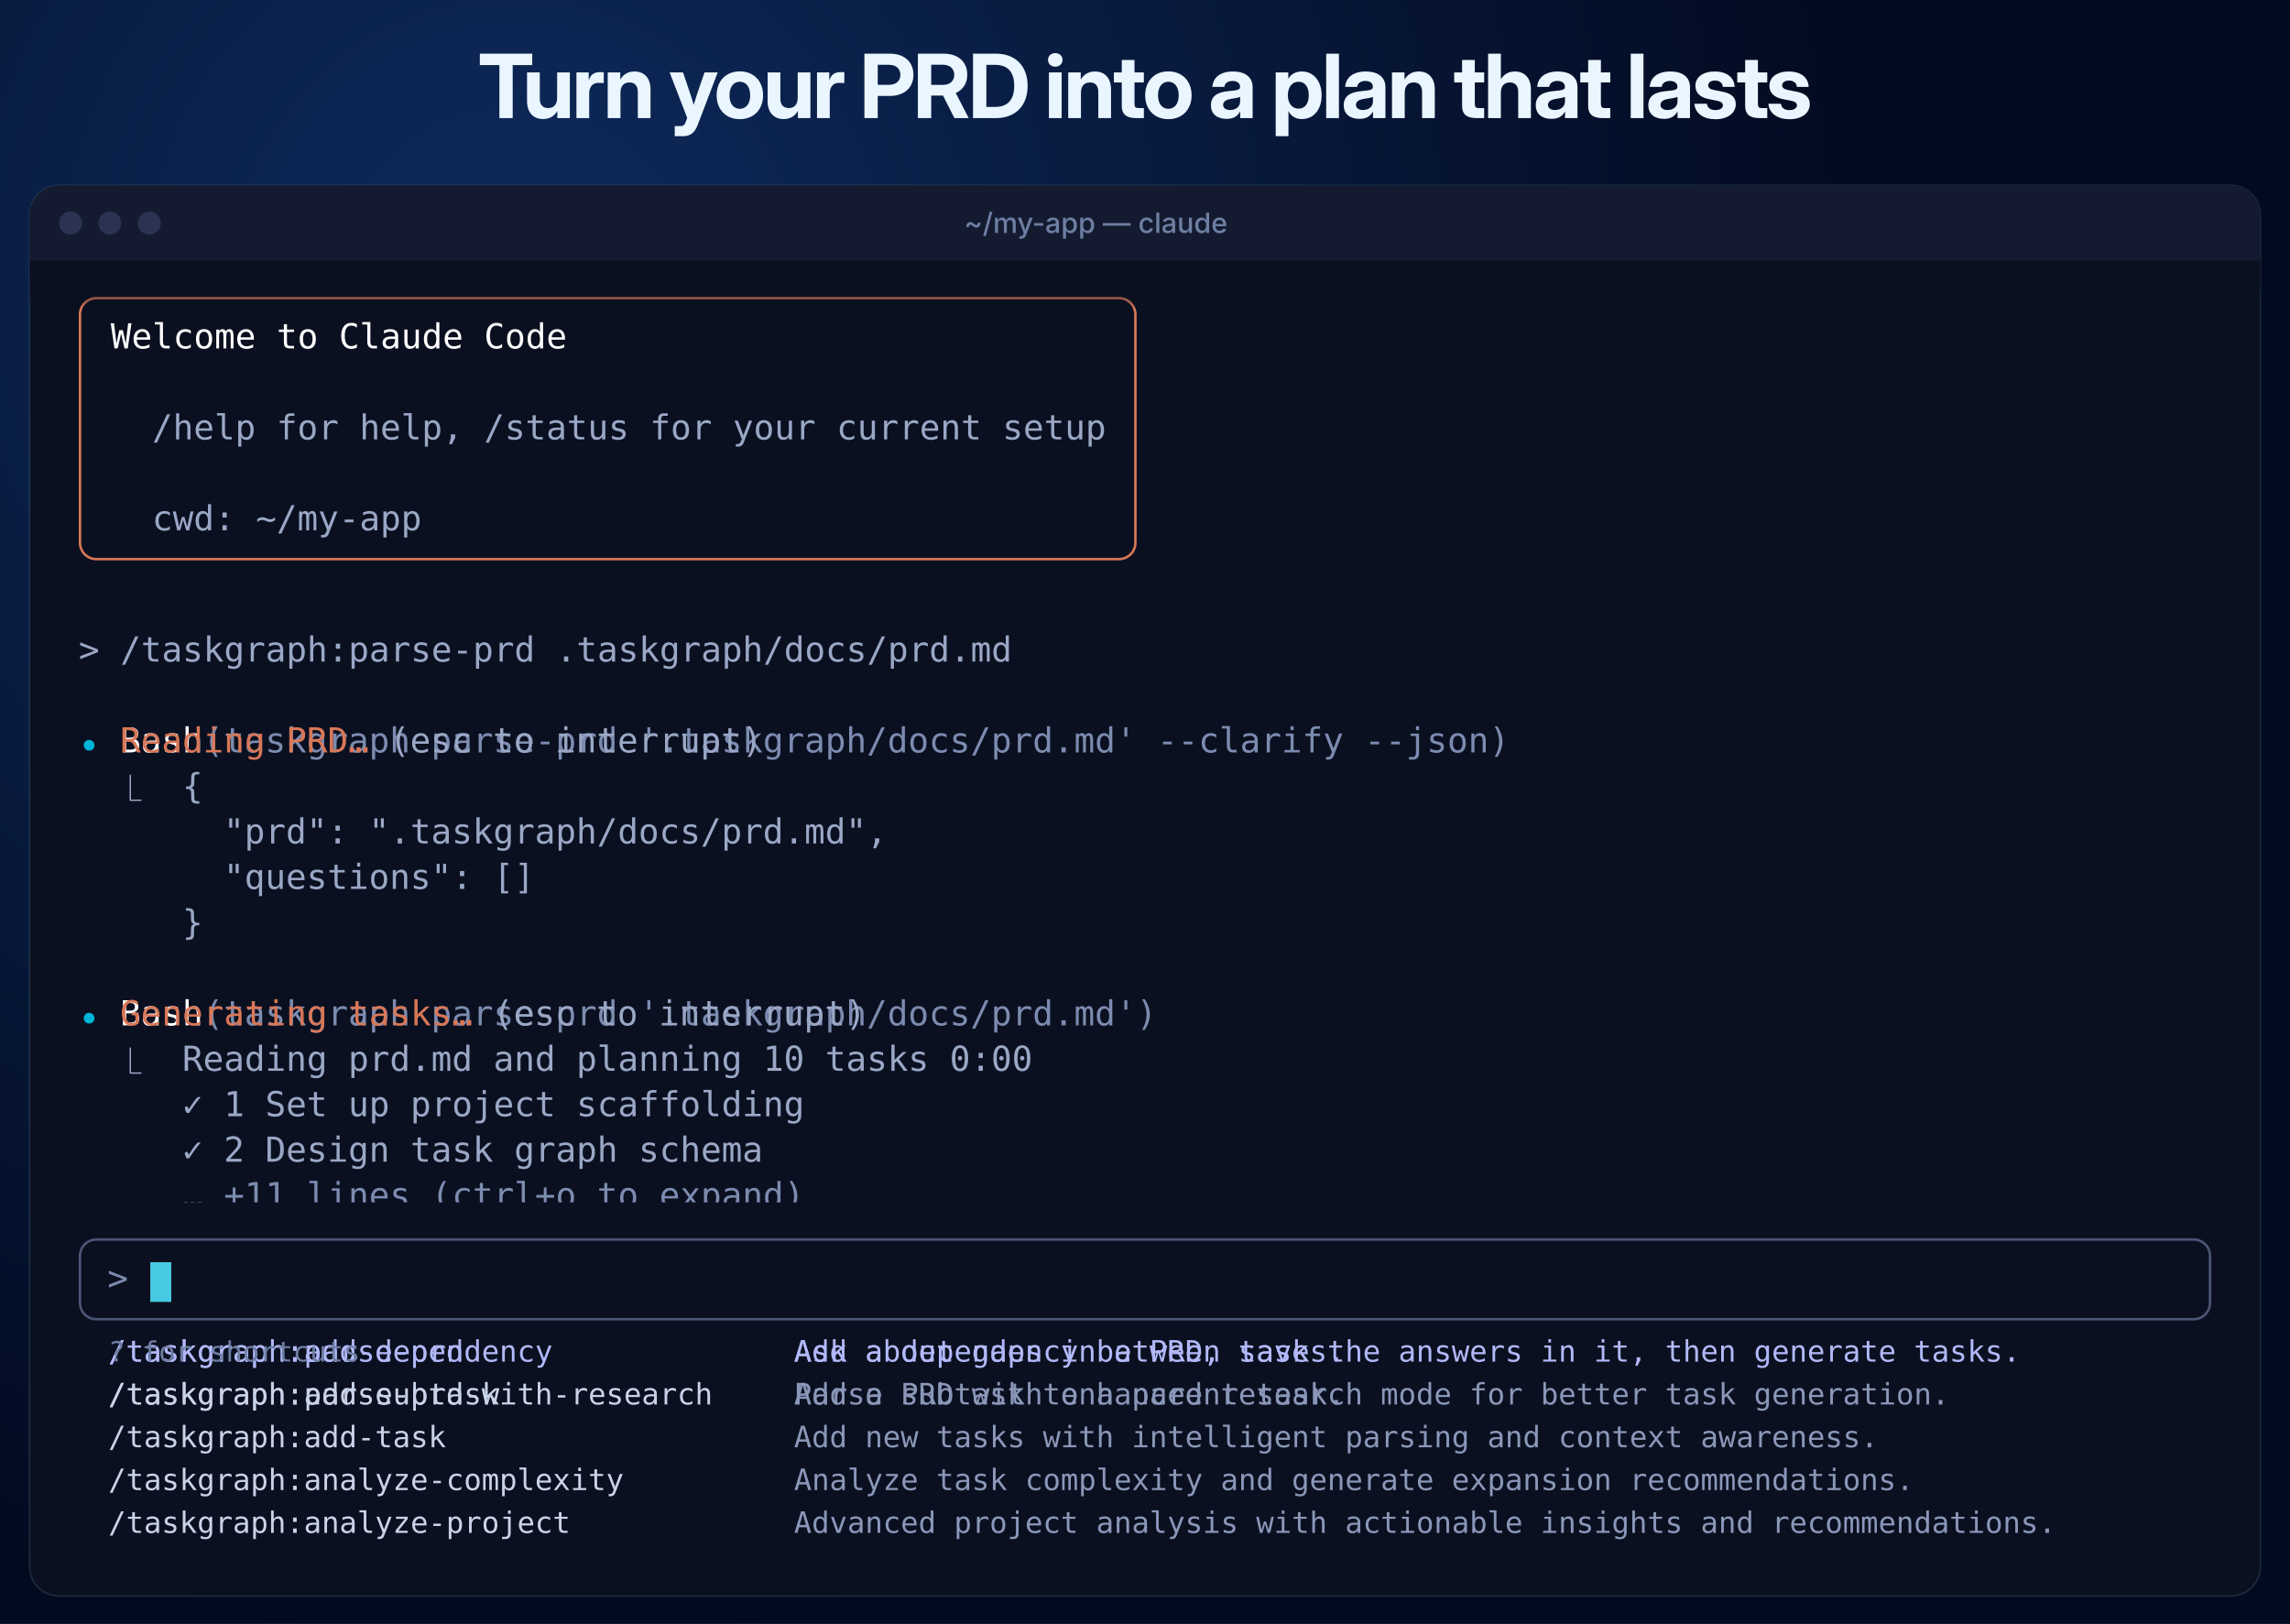
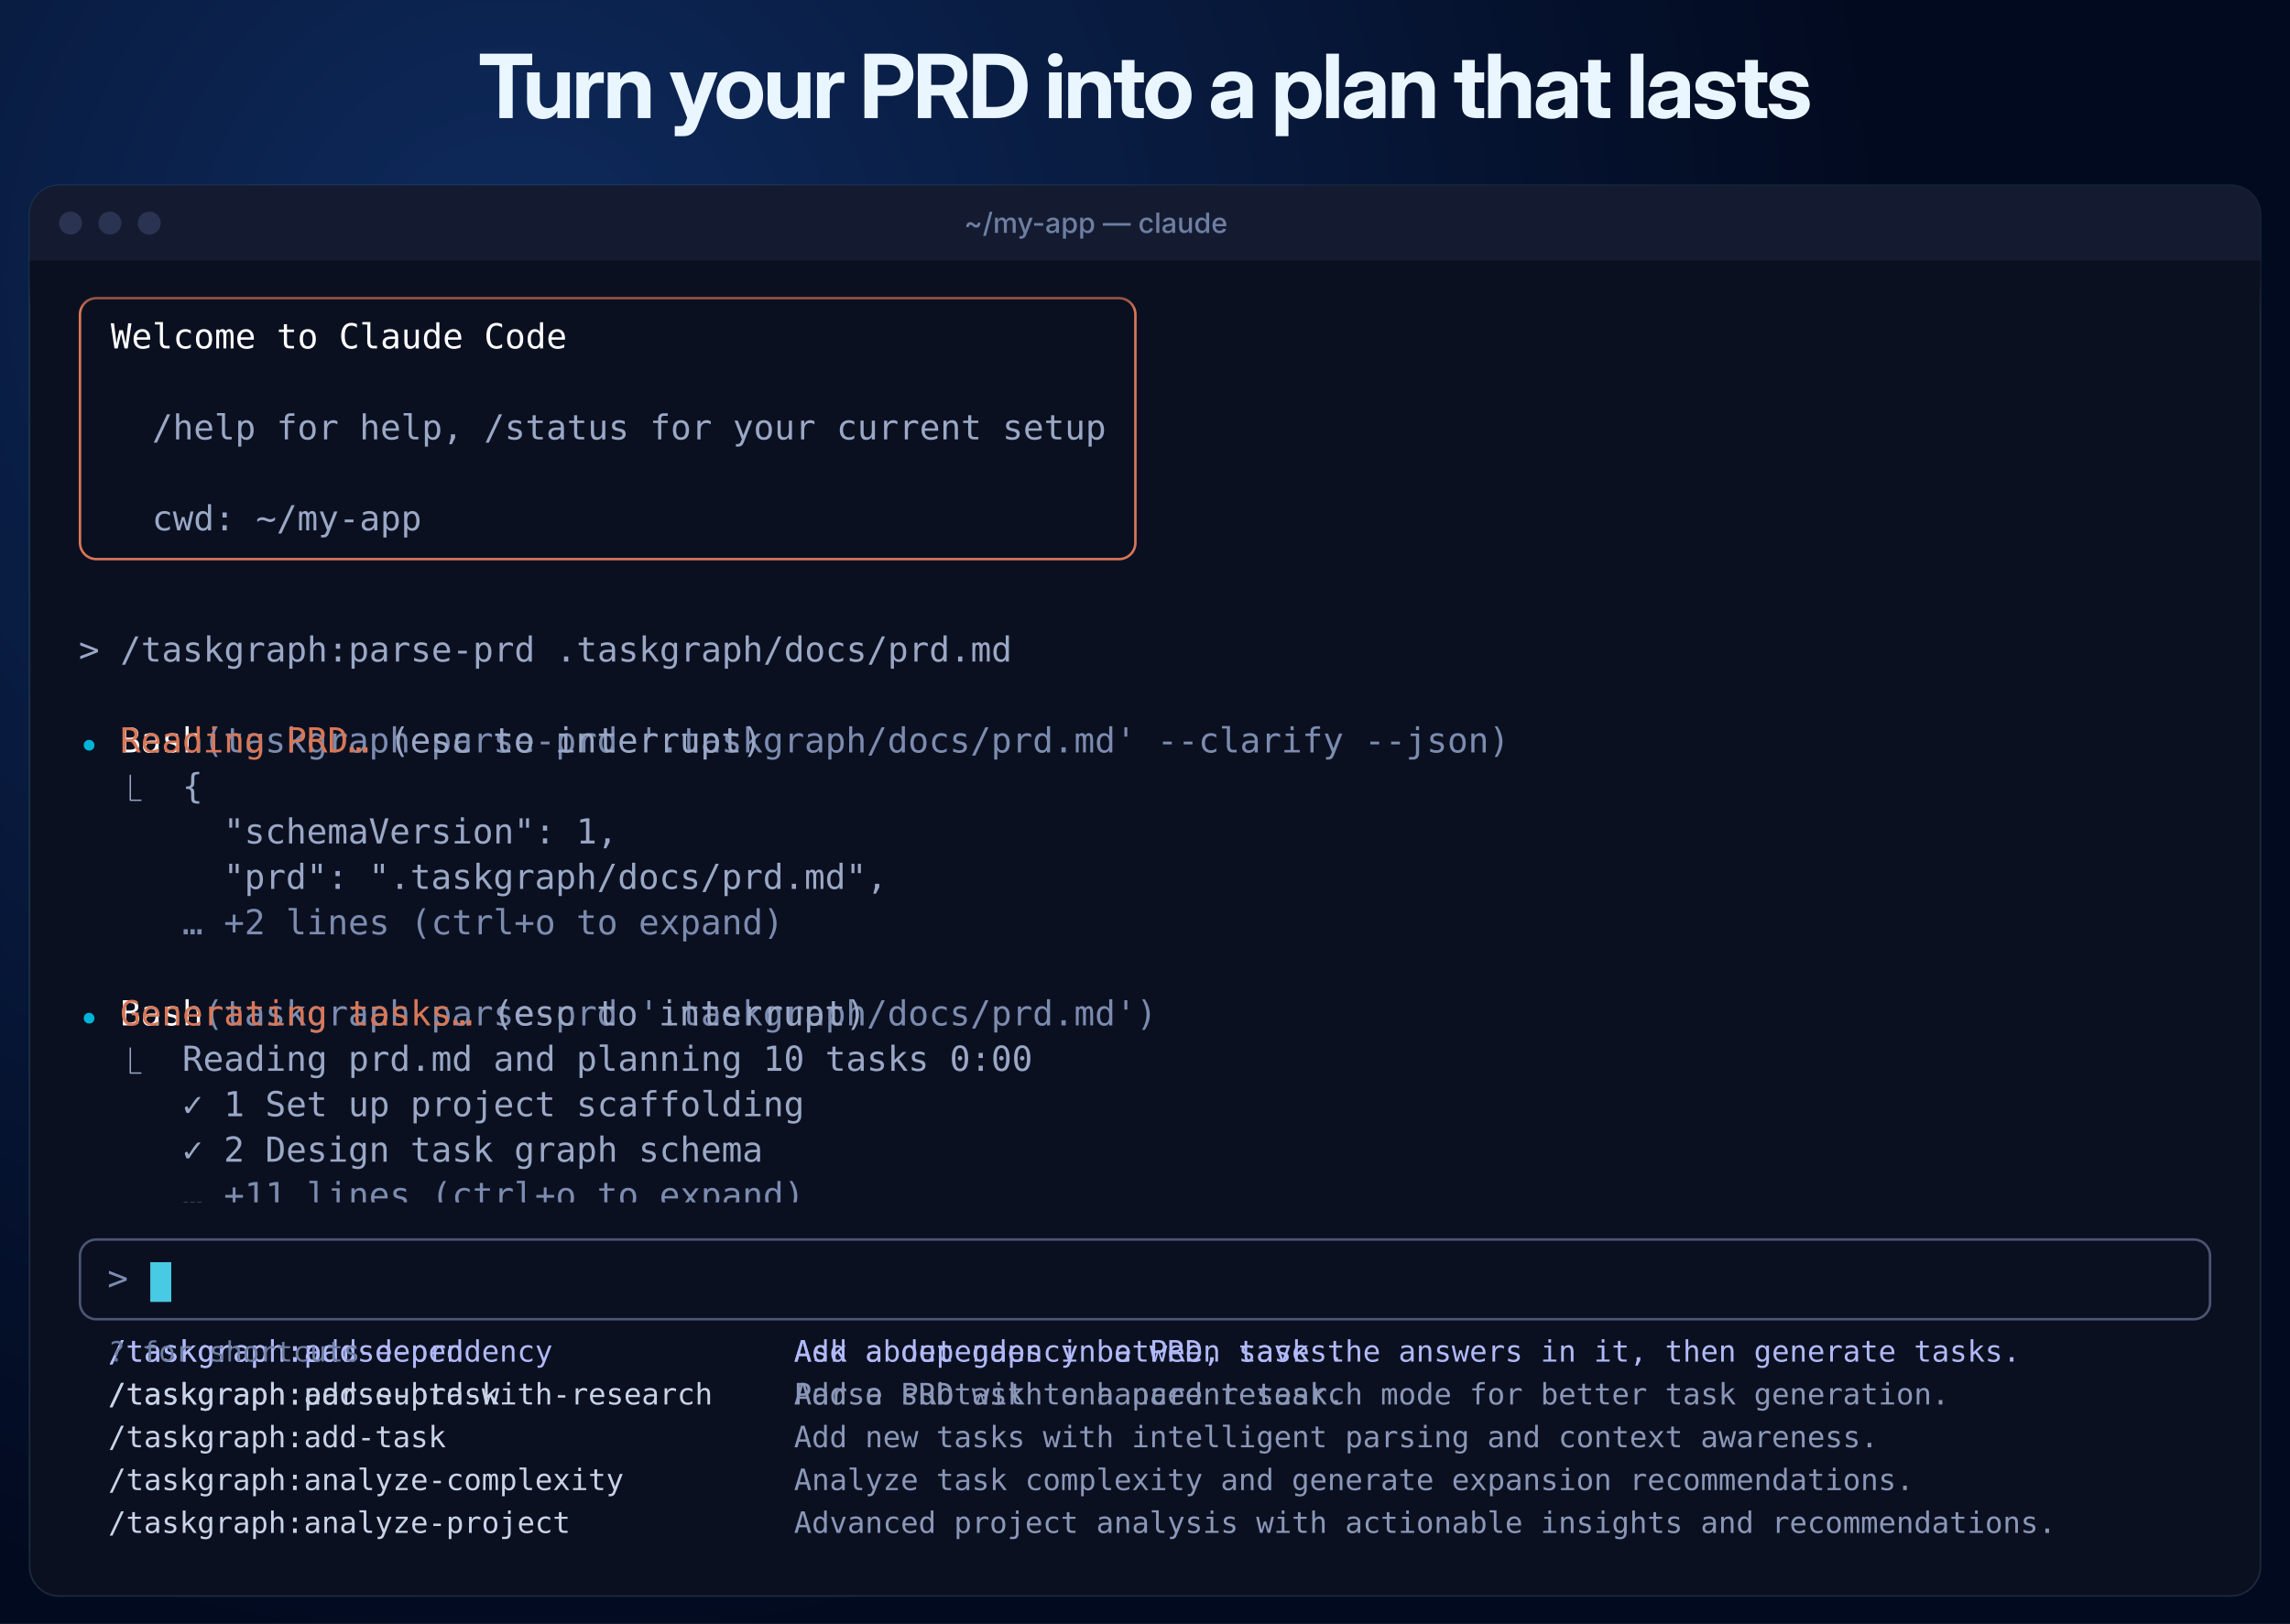
<svg xmlns="http://www.w3.org/2000/svg" viewBox="262 44 1396 990" width="1396" height="990" role="img" aria-labelledby="t d">
  <defs>
    <radialGradient id="bgg" gradientUnits="userSpaceOnUse" cx="576" cy="216" r="1400">
      <stop offset="0" stop-color="#0E2A5C" />
      <stop offset=".6" stop-color="#020A1F" />
    </radialGradient>
    <linearGradient id="edge" x1="0" y1="0" x2="0" y2="1">
      <stop offset=".3" stop-color="#0B1020" />
      <stop offset="1" stop-color="#0B1020" stop-opacity="0" />
    </linearGradient>
    <clipPath id="scr">
      <rect x="280" y="203" width="1360" height="574" />
    </clipPath>
  </defs>
  <style>
text{font:21px 'SF Mono',Menlo,Consolas,'DejaVu Sans Mono','Liberation Mono',monospace;white-space:pre}
.cap{font:700 54px 'Inter Display',Inter,-apple-system,'Segoe UI',Helvetica,Arial,sans-serif;letter-spacing:-1.5px}
.ttl{font:500 17px Inter,-apple-system,'Segoe UI',Helvetica,Arial,sans-serif}
.hint{font-size:17px} .mi{font-size:18px}
.blink{animation:blink 1s step-end infinite}
@keyframes blink{50%{opacity:0}}
.sp{opacity:0;animation:sp .5s step-end infinite}
@keyframes sp{0%{opacity:1}16.67%{opacity:0}}
@keyframes k1{0.000%{opacity:0;animation-timing-function:cubic-bezier(.23,1,.32,1)}2.868%{opacity:1}95.698%{opacity:1;animation-timing-function:cubic-bezier(.23,1,.32,1)}99.522%{opacity:0}100.000%{opacity:0}}@keyframes k2{0.000%{opacity:0;transform:translate(0.0px,4.0px);animation-timing-function:step-end}0.956%{opacity:0;transform:translate(0.0px,4.0px);animation-timing-function:cubic-bezier(.23,1,.32,1)}3.059%{opacity:1;transform:none}100.000%{opacity:1;transform:none}}@keyframes k3{0.000%{transform:none;animation-timing-function:linear}55.832%{transform:none;animation-timing-function:cubic-bezier(.23,1,.32,1)}58.318%{transform:translate(0.0px,-39.7px)}61.951%{transform:translate(0.0px,-39.7px);animation-timing-function:cubic-bezier(.23,1,.32,1)}68.643%{transform:translate(0.0px,-400.0px)}100.000%{transform:translate(0.0px,-400.0px)}}@keyframes k4{0.000%{opacity:0;transform:translate(0.0px,4.0px);animation-timing-function:step-end}22.277%{opacity:0;transform:translate(0.0px,4.0px);animation-timing-function:cubic-bezier(.23,1,.32,1)}24.380%{opacity:1;transform:none}100.000%{opacity:1;transform:none}}@keyframes k5{0.000%{opacity:0;transform:translate(0.0px,4.0px);animation-timing-function:step-end}22.755%{opacity:0;transform:translate(0.0px,4.0px);animation-timing-function:cubic-bezier(.23,1,.32,1)}24.858%{opacity:1;transform:none}100.000%{opacity:1;transform:none}}@keyframes k6{0.000%{opacity:0;transform:translate(0.0px,4.0px);animation-timing-function:step-end}34.705%{opacity:0;transform:translate(0.0px,4.0px);animation-timing-function:cubic-bezier(.23,1,.32,1)}36.808%{opacity:1;transform:none}100.000%{opacity:1;transform:none}}@keyframes k7{0.000%{opacity:0;transform:translate(0.0px,4.0px);animation-timing-function:step-end}35.087%{opacity:0;transform:translate(0.0px,4.0px);animation-timing-function:cubic-bezier(.23,1,.32,1)}37.190%{opacity:1;transform:none}100.000%{opacity:1;transform:none}}@keyframes k8{0.000%{opacity:0;transform:translate(0.0px,4.0px);animation-timing-function:step-end}35.469%{opacity:0;transform:translate(0.0px,4.0px);animation-timing-function:cubic-bezier(.23,1,.32,1)}37.573%{opacity:1;transform:none}100.000%{opacity:1;transform:none}}@keyframes k9{0.000%{opacity:0;transform:translate(0.0px,4.0px);animation-timing-function:step-end}35.852%{opacity:0;transform:translate(0.0px,4.0px);animation-timing-function:cubic-bezier(.23,1,.32,1)}37.955%{opacity:1;transform:none}100.000%{opacity:1;transform:none}}@keyframes k10{0.000%{opacity:0;transform:translate(0.0px,4.0px);animation-timing-function:step-end}36.234%{opacity:0;transform:translate(0.0px,4.0px);animation-timing-function:cubic-bezier(.23,1,.32,1)}38.337%{opacity:1;transform:none}100.000%{opacity:1;transform:none}}@keyframes k11{0.000%{opacity:0;transform:translate(0.0px,4.0px);animation-timing-function:step-end}36.617%{opacity:0;transform:translate(0.0px,4.0px);animation-timing-function:cubic-bezier(.23,1,.32,1)}38.720%{opacity:1;transform:none}100.000%{opacity:1;transform:none}}@keyframes k12{0.000%{opacity:0;transform:translate(0.0px,4.0px);animation-timing-function:step-end}54.303%{opacity:0;transform:translate(0.0px,4.0px);animation-timing-function:cubic-bezier(.23,1,.32,1)}56.406%{opacity:1;transform:none}100.000%{opacity:1;transform:none}}@keyframes k13{0.000%{opacity:0;transform:translate(0.0px,4.0px);animation-timing-function:step-end}54.685%{opacity:0;transform:translate(0.0px,4.0px);animation-timing-function:cubic-bezier(.23,1,.32,1)}56.788%{opacity:1;transform:none}100.000%{opacity:1;transform:none}}@keyframes k14{0.000%{opacity:0;transform:translate(0.0px,4.0px);animation-timing-function:step-end}55.068%{opacity:0;transform:translate(0.0px,4.0px);animation-timing-function:cubic-bezier(.23,1,.32,1)}57.171%{opacity:1;transform:none}100.000%{opacity:1;transform:none}}@keyframes k15{0.000%{opacity:0;transform:translate(0.0px,4.0px);animation-timing-function:step-end}55.450%{opacity:0;transform:translate(0.0px,4.0px);animation-timing-function:cubic-bezier(.23,1,.32,1)}57.553%{opacity:1;transform:none}100.000%{opacity:1;transform:none}}@keyframes k16{0.000%{opacity:0;transform:translate(0.0px,4.0px);animation-timing-function:step-end}55.832%{opacity:0;transform:translate(0.0px,4.0px);animation-timing-function:cubic-bezier(.23,1,.32,1)}57.936%{opacity:1;transform:none}100.000%{opacity:1;transform:none}}@keyframes k17{0.000%{opacity:0;transform:translate(0.0px,4.0px);animation-timing-function:step-end}56.215%{opacity:0;transform:translate(0.0px,4.0px);animation-timing-function:cubic-bezier(.23,1,.32,1)}58.318%{opacity:1;transform:none}100.000%{opacity:1;transform:none}}@keyframes k18{0.000%{opacity:0;transform:translate(0.0px,4.0px);animation-timing-function:step-end}61.951%{opacity:0;transform:translate(0.0px,4.0px);animation-timing-function:cubic-bezier(.23,1,.32,1)}64.054%{opacity:1;transform:none}100.000%{opacity:1;transform:none}}@keyframes k19{0.000%{opacity:0;transform:translate(0.0px,4.0px);animation-timing-function:step-end}62.333%{opacity:0;transform:translate(0.0px,4.0px);animation-timing-function:cubic-bezier(.23,1,.32,1)}64.436%{opacity:1;transform:none}100.000%{opacity:1;transform:none}}@keyframes k20{0.000%{opacity:0;transform:translate(0.0px,4.0px);animation-timing-function:step-end}62.716%{opacity:0;transform:translate(0.0px,4.0px);animation-timing-function:cubic-bezier(.23,1,.32,1)}64.819%{opacity:1;transform:none}100.000%{opacity:1;transform:none}}@keyframes k21{0.000%{opacity:0;transform:translate(0.0px,4.0px);animation-timing-function:step-end}63.098%{opacity:0;transform:translate(0.0px,4.0px);animation-timing-function:cubic-bezier(.23,1,.32,1)}65.201%{opacity:1;transform:none}100.000%{opacity:1;transform:none}}@keyframes k22{0.000%{opacity:0;transform:translate(0.0px,4.0px);animation-timing-function:step-end}63.480%{opacity:0;transform:translate(0.0px,4.0px);animation-timing-function:cubic-bezier(.23,1,.32,1)}65.584%{opacity:1;transform:none}100.000%{opacity:1;transform:none}}@keyframes k23{0.000%{opacity:0;transform:translate(0.0px,4.0px);animation-timing-function:step-end}63.863%{opacity:0;transform:translate(0.0px,4.0px);animation-timing-function:cubic-bezier(.23,1,.32,1)}65.966%{opacity:1;transform:none}100.000%{opacity:1;transform:none}}@keyframes k24{0.000%{opacity:0;transform:translate(0.0px,4.0px);animation-timing-function:step-end}64.245%{opacity:0;transform:translate(0.0px,4.0px);animation-timing-function:cubic-bezier(.23,1,.32,1)}66.349%{opacity:1;transform:none}100.000%{opacity:1;transform:none}}@keyframes k25{0.000%{opacity:0;transform:translate(0.0px,4.0px);animation-timing-function:step-end}64.628%{opacity:0;transform:translate(0.0px,4.0px);animation-timing-function:cubic-bezier(.23,1,.32,1)}66.731%{opacity:1;transform:none}100.000%{opacity:1;transform:none}}@keyframes k26{0.000%{opacity:0;transform:translate(0.0px,4.0px);animation-timing-function:step-end}65.010%{opacity:0;transform:translate(0.0px,4.0px);animation-timing-function:cubic-bezier(.23,1,.32,1)}67.113%{opacity:1;transform:none}100.000%{opacity:1;transform:none}}@keyframes k27{0.000%{opacity:0;transform:translate(0.0px,4.0px);animation-timing-function:step-end}65.393%{opacity:0;transform:translate(0.0px,4.0px);animation-timing-function:cubic-bezier(.23,1,.32,1)}67.496%{opacity:1;transform:none}100.000%{opacity:1;transform:none}}@keyframes k28{0.000%{opacity:0;transform:translate(0.0px,4.0px);animation-timing-function:step-end}65.775%{opacity:0;transform:translate(0.0px,4.0px);animation-timing-function:cubic-bezier(.23,1,.32,1)}67.878%{opacity:1;transform:none}100.000%{opacity:1;transform:none}}@keyframes k29{0.000%{opacity:0;transform:translate(0.0px,4.0px);animation-timing-function:step-end}66.157%{opacity:0;transform:translate(0.0px,4.0px);animation-timing-function:cubic-bezier(.23,1,.32,1)}68.261%{opacity:1;transform:none}100.000%{opacity:1;transform:none}}@keyframes k30{0.000%{opacity:0;transform:translate(0.0px,4.0px);animation-timing-function:step-end}66.540%{opacity:0;transform:translate(0.0px,4.0px);animation-timing-function:cubic-bezier(.23,1,.32,1)}68.643%{opacity:1;transform:none}100.000%{opacity:1;transform:none}}@keyframes k31{0.000%{opacity:0;transform:translate(0.0px,4.0px);animation-timing-function:step-end}22.755%{opacity:0;transform:translate(0.0px,4.0px);animation-timing-function:cubic-bezier(.23,1,.32,1)}24.858%{opacity:1;transform:none;animation-timing-function:step-end}34.705%{opacity:0;transform:none;animation-timing-function:step-end}100.000%{opacity:0;transform:none}}@keyframes k32{0.000%{opacity:0;transform:translate(0.0px,4.0px);animation-timing-function:step-end}39.963%{opacity:0;transform:translate(0.0px,4.0px);animation-timing-function:cubic-bezier(.23,1,.32,1)}42.066%{opacity:1;transform:none;animation-timing-function:step-end}54.303%{opacity:0;transform:none;animation-timing-function:step-end}100.000%{opacity:0;transform:none}}@keyframes k33{0.000%{opacity:0;animation-timing-function:step-end}1.434%{opacity:1;animation-timing-function:step-end}22.277%{opacity:0;animation-timing-function:step-end}100.000%{opacity:0}}@keyframes k34{0.000%{transform:none;animation-timing-function:step-end}1.912%{transform:translate(12.6px,0.0px);animation-timing-function:step-end}2.276%{transform:translate(25.2px,0.0px);animation-timing-function:step-end}2.599%{transform:translate(37.9px,0.0px);animation-timing-function:step-end}3.041%{transform:translate(50.5px,0.0px);animation-timing-function:step-end}3.346%{transform:translate(63.1px,0.0px);animation-timing-function:step-end}3.760%{transform:translate(75.7px,0.0px);animation-timing-function:step-end}4.135%{transform:translate(88.3px,0.0px);animation-timing-function:step-end}4.435%{transform:translate(100.9px,0.0px);animation-timing-function:step-end}4.843%{transform:translate(113.6px,0.0px);animation-timing-function:step-end}5.139%{transform:translate(126.2px,0.0px);animation-timing-function:step-end}5.530%{transform:translate(138.8px,0.0px);animation-timing-function:step-end}5.833%{transform:translate(151.4px,0.0px);animation-timing-function:step-end}6.142%{transform:translate(164.0px,0.0px);animation-timing-function:step-end}6.530%{transform:translate(176.6px,0.0px);animation-timing-function:step-end}7.014%{transform:translate(189.3px,0.0px);animation-timing-function:step-end}7.331%{transform:translate(201.9px,0.0px);animation-timing-function:step-end}7.671%{transform:translate(214.5px,0.0px);animation-timing-function:step-end}8.108%{transform:translate(227.1px,0.0px);animation-timing-function:step-end}8.621%{transform:translate(239.7px,0.0px);animation-timing-function:step-end}9.046%{transform:translate(252.3px,0.0px);animation-timing-function:step-end}9.427%{transform:translate(265.0px,0.0px);animation-timing-function:step-end}10.521%{transform:translate(277.6px,0.0px);animation-timing-function:step-end}10.819%{transform:translate(290.2px,0.0px);animation-timing-function:step-end}11.311%{transform:translate(302.8px,0.0px);animation-timing-function:step-end}11.667%{transform:translate(315.4px,0.0px);animation-timing-function:step-end}11.988%{transform:translate(328.1px,0.0px);animation-timing-function:step-end}12.303%{transform:translate(340.7px,0.0px);animation-timing-function:step-end}12.664%{transform:translate(353.3px,0.0px);animation-timing-function:step-end}13.146%{transform:translate(365.9px,0.0px);animation-timing-function:step-end}13.476%{transform:translate(378.5px,0.0px);animation-timing-function:step-end}13.901%{transform:translate(391.1px,0.0px);animation-timing-function:step-end}14.341%{transform:translate(403.8px,0.0px);animation-timing-function:step-end}14.717%{transform:translate(416.4px,0.0px);animation-timing-function:step-end}15.134%{transform:translate(429.0px,0.0px);animation-timing-function:step-end}15.436%{transform:translate(441.6px,0.0px);animation-timing-function:step-end}15.737%{transform:translate(454.2px,0.0px);animation-timing-function:step-end}16.073%{transform:translate(466.8px,0.0px);animation-timing-function:step-end}16.523%{transform:translate(479.5px,0.0px);animation-timing-function:step-end}16.912%{transform:translate(492.1px,0.0px);animation-timing-function:step-end}17.274%{transform:translate(504.7px,0.0px);animation-timing-function:step-end}17.700%{transform:translate(517.3px,0.0px);animation-timing-function:step-end}18.095%{transform:translate(529.9px,0.0px);animation-timing-function:step-end}18.454%{transform:translate(542.6px,0.0px);animation-timing-function:step-end}100.000%{transform:translate(542.6px,0.0px)}}@keyframes k35{0.000%{opacity:0;animation-timing-function:step-end}5.625%{opacity:1;animation-timing-function:step-end}6.142%{opacity:0;animation-timing-function:step-end}100.000%{opacity:0}}@keyframes k36{0.000%{opacity:0;animation-timing-function:step-end}6.237%{opacity:1;animation-timing-function:step-end}9.427%{opacity:0;animation-timing-function:step-end}100.000%{opacity:0}}@keyframes k37{0.000%{opacity:0;animation-timing-function:step-end}0.000%{opacity:1;animation-timing-function:step-end}1.434%{opacity:0;animation-timing-function:step-end}22.277%{opacity:1;animation-timing-function:step-end}100.000%{opacity:0;animation-timing-function:step-end}}@keyframes k38{0.000%{opacity:0;animation-timing-function:step-end}0.000%{opacity:1;animation-timing-function:step-end}5.625%{opacity:0;animation-timing-function:step-end}6.142%{opacity:1;animation-timing-function:step-end}6.237%{opacity:0;animation-timing-function:step-end}9.427%{opacity:1;animation-timing-function:step-end}100.000%{opacity:0;animation-timing-function:step-end}}</style>
  <g style="animation:k1 10.46s linear infinite both">
    <rect x="262" y="44" width="1396" height="990" fill="url(#bgg)" />
    <text x="960.0" y="116.0" fill="#EAF6FF" text-anchor="middle" font-weight="700" letter-spacing="-1.5" class="cap" style="animation:k2 10.46s linear infinite both">Turn your PRD into a plan that lasts</text>
    <rect x="280" y="157" width="1360" height="860" rx="18" fill="#0B1020" stroke="#90E0EF" stroke-opacity=".14" />
    <path d="M280 203V175a18 18 0 0 1 18-18H1622a18 18 0 0 1 18 18V203Z" fill="#141B30" />
    <circle cx="305" cy="180" r="7" fill="#2A3452" />
    <circle cx="329" cy="180" r="7" fill="#2A3452" />
    <circle cx="353" cy="180" r="7" fill="#2A3452" />
    <text x="930.0" y="186.0" fill="#6E7FA3" text-anchor="middle" font-weight="500" class="ttl">~/my-app — claude</text>
    <g clip-path="url(#scr)">
      <g style="animation:k3 10.46s linear infinite both">
        <rect x="310.75" y="225.75" width="643.4" height="159.1" rx="10" fill="none" stroke="#D97757" stroke-width="1.5" />
        <text x="329.5" y="256.4" lengthAdjust="spacingAndGlyphs" textLength="277.6" fill="#FFFFFF">Welcome to Claude Code</text>
        <text x="354.7" y="311.9" lengthAdjust="spacingAndGlyphs" textLength="580.4" fill="#9AA8C6">/help for help, /status for your current setup</text>
        <text x="354.7" y="367.3" lengthAdjust="spacingAndGlyphs" textLength="164.0" fill="#9AA8C6">cwd: ~/my-app</text>
        <g style="animation:k4 10.46s linear infinite both">
          <text x="310.0" y="447.3" lengthAdjust="spacingAndGlyphs" textLength="567.8" fill="#9AA8C6">&gt; /taskgraph:parse-prd .taskgraph/docs/prd.md</text>
        </g>
        <g style="animation:k5 10.46s linear infinite both" />
        <g style="animation:k6 10.46s linear infinite both">
          <text x="310.0" y="502.7" lengthAdjust="spacingAndGlyphs" textLength="12.6" fill="#00B4D8">⏺</text>
          <text x="335.2" y="502.7" lengthAdjust="spacingAndGlyphs" textLength="50.5" fill="#FFFFFF" font-weight="700">Bash</text>
          <text x="385.7" y="502.7" lengthAdjust="spacingAndGlyphs" textLength="794.9" fill="#7C8CB0">(taskgraph parse-prd '.taskgraph/docs/prd.md' --clarify --json)</text>
        </g>
        <g style="animation:k7 10.46s linear infinite both">
          <text x="335.2" y="530.5" lengthAdjust="spacingAndGlyphs" textLength="12.6" fill="#9AA8C6">⎿</text>
          <text x="373.1" y="530.5" lengthAdjust="spacingAndGlyphs" textLength="12.6" fill="#9AA8C6">{</text>
        </g>
        <g style="animation:k8 10.46s linear infinite both">
-           <text x="398.3" y="558.2" lengthAdjust="spacingAndGlyphs" textLength="403.8" fill="#9AA8C6">"prd": ".taskgraph/docs/prd.md",</text>
+           <text x="398.3" y="558.2" lengthAdjust="spacingAndGlyphs" textLength="239.7" fill="#9AA8C6">"schemaVersion": 1,</text>
        </g>
        <g style="animation:k9 10.46s linear infinite both">
-           <text x="398.3" y="585.9" lengthAdjust="spacingAndGlyphs" textLength="189.3" fill="#9AA8C6">"questions": []</text>
+           <text x="398.3" y="585.9" lengthAdjust="spacingAndGlyphs" textLength="403.8" fill="#9AA8C6">"prd": ".taskgraph/docs/prd.md",</text>
        </g>
        <g style="animation:k10 10.46s linear infinite both">
-           <text x="373.1" y="613.6" lengthAdjust="spacingAndGlyphs" textLength="12.6" fill="#9AA8C6">}</text>
+           <text x="373.1" y="613.6" lengthAdjust="spacingAndGlyphs" textLength="365.9" fill="#7C8CB0">… +2 lines (ctrl+o to expand)</text>
        </g>
        <g style="animation:k11 10.46s linear infinite both" />
        <g style="animation:k12 10.46s linear infinite both">
          <text x="310.0" y="669.1" lengthAdjust="spacingAndGlyphs" textLength="12.6" fill="#00B4D8">⏺</text>
          <text x="335.2" y="669.1" lengthAdjust="spacingAndGlyphs" textLength="50.5" fill="#FFFFFF" font-weight="700">Bash</text>
          <text x="385.7" y="669.1" lengthAdjust="spacingAndGlyphs" textLength="580.4" fill="#7C8CB0">(taskgraph parse-prd '.taskgraph/docs/prd.md')</text>
        </g>
        <g style="animation:k13 10.46s linear infinite both">
          <text x="335.2" y="696.8" lengthAdjust="spacingAndGlyphs" textLength="12.6" fill="#9AA8C6">⎿</text>
          <text x="373.1" y="696.8" lengthAdjust="spacingAndGlyphs" textLength="529.9" fill="#9AA8C6">Reading prd.md and planning 10 tasks  0:00</text>
        </g>
        <g style="animation:k14 10.46s linear infinite both">
          <text x="373.1" y="724.5" lengthAdjust="spacingAndGlyphs" textLength="391.1" fill="#9AA8C6">✓ 1  Set up project scaffolding</text>
        </g>
        <g style="animation:k15 10.46s linear infinite both">
          <text x="373.1" y="752.2" lengthAdjust="spacingAndGlyphs" textLength="365.9" fill="#9AA8C6">✓ 2  Design task graph schema</text>
        </g>
        <g style="animation:k16 10.46s linear infinite both">
          <text x="373.1" y="779.9" lengthAdjust="spacingAndGlyphs" textLength="378.5" fill="#7C8CB0">… +11 lines (ctrl+o to expand)</text>
        </g>
        <g style="animation:k17 10.46s linear infinite both" />
        <g style="animation:k18 10.46s linear infinite both">
          <text x="310.0" y="835.4" lengthAdjust="spacingAndGlyphs" textLength="12.6" fill="#FFFFFF">⏺</text>
          <text x="335.2" y="835.4" lengthAdjust="spacingAndGlyphs" textLength="820.1" fill="#D4DCEB">The PRD had no open questions, so here are the tasks it produced:</text>
        </g>
        <g style="animation:k19 10.46s linear infinite both" />
        <g style="animation:k20 10.46s linear infinite both">
          <text x="335.2" y="890.8" lengthAdjust="spacingAndGlyphs" textLength="391.1" fill="#D4DCEB">  1  Set up project scaffolding</text>
        </g>
        <g style="animation:k21 10.46s linear infinite both">
          <text x="335.2" y="918.5" lengthAdjust="spacingAndGlyphs" textLength="365.9" fill="#D4DCEB">  2  Design task graph schema</text>
        </g>
        <g style="animation:k22 10.46s linear infinite both">
          <text x="335.2" y="946.3" lengthAdjust="spacingAndGlyphs" textLength="429.0" fill="#D4DCEB">  3  Implement dependency resolver</text>
        </g>
        <g style="animation:k23 10.46s linear infinite both">
          <text x="335.2" y="974.0" lengthAdjust="spacingAndGlyphs" textLength="403.8" fill="#D4DCEB">  4  Build `next` recommendation</text>
        </g>
        <g style="animation:k24 10.46s linear infinite both">
          <text x="335.2" y="1001.7" lengthAdjust="spacingAndGlyphs" textLength="302.8" fill="#D4DCEB">  5  Add review workflow</text>
        </g>
        <g style="animation:k25 10.46s linear infinite both">
          <text x="335.2" y="1029.4" lengthAdjust="spacingAndGlyphs" textLength="391.1" fill="#D4DCEB">  6  Integrate external tracker</text>
        </g>
        <g style="animation:k26 10.46s linear infinite both">
          <text x="335.2" y="1057.1" lengthAdjust="spacingAndGlyphs" textLength="252.3" fill="#D4DCEB">  7  Write user docs</text>
        </g>
        <g style="animation:k27 10.46s linear infinite both">
          <text x="335.2" y="1084.9" lengthAdjust="spacingAndGlyphs" textLength="290.2" fill="#D4DCEB">  8  Legacy import tool</text>
        </g>
        <g style="animation:k28 10.46s linear infinite both" />
        <g style="animation:k29 10.46s linear infinite both">
          <text x="335.2" y="1140.3" lengthAdjust="spacingAndGlyphs" textLength="391.1" fill="#D4DCEB">Task 1 has no dependencies, so </text>
          <text x="726.4" y="1140.3" lengthAdjust="spacingAndGlyphs" textLength="176.6" fill="#FFFFFF">taskgraph next</text>
          <text x="903.0" y="1140.3" lengthAdjust="spacingAndGlyphs" textLength="227.1" fill="#D4DCEB"> will start there.</text>
        </g>
        <g style="animation:k30 10.46s linear infinite both" />
        <g style="animation:k31 10.46s linear infinite both">
          <text x="310.0" y="502.7" lengthAdjust="spacingAndGlyphs" textLength="12.6" fill="#D97757" class="sp" style="animation-delay:0.000s">·</text>
          <text x="310.0" y="502.7" lengthAdjust="spacingAndGlyphs" textLength="12.6" fill="#D97757" class="sp" style="animation-delay:-0.083s">✢</text>
          <text x="310.0" y="502.7" lengthAdjust="spacingAndGlyphs" textLength="12.6" fill="#D97757" class="sp" style="animation-delay:-0.167s">✳</text>
          <text x="310.0" y="502.7" lengthAdjust="spacingAndGlyphs" textLength="12.6" fill="#D97757" class="sp" style="animation-delay:-0.250s">✶</text>
          <text x="310.0" y="502.7" lengthAdjust="spacingAndGlyphs" textLength="12.6" fill="#D97757" class="sp" style="animation-delay:-0.333s">✻</text>
          <text x="310.0" y="502.7" lengthAdjust="spacingAndGlyphs" textLength="12.6" fill="#D97757" class="sp" style="animation-delay:-0.417s">✽</text>
          <text x="335.2" y="502.7" lengthAdjust="spacingAndGlyphs" textLength="151.4" fill="#D97757">Reading PRD…</text>
          <text x="499.3" y="502.7" lengthAdjust="spacingAndGlyphs" textLength="227.1" fill="#9AA8C6">(esc to interrupt)</text>
        </g>
        <g style="animation:k32 10.46s linear infinite both">
          <text x="310.0" y="669.1" lengthAdjust="spacingAndGlyphs" textLength="12.6" fill="#D97757" class="sp" style="animation-delay:0.000s">·</text>
          <text x="310.0" y="669.1" lengthAdjust="spacingAndGlyphs" textLength="12.6" fill="#D97757" class="sp" style="animation-delay:-0.083s">✢</text>
          <text x="310.0" y="669.1" lengthAdjust="spacingAndGlyphs" textLength="12.6" fill="#D97757" class="sp" style="animation-delay:-0.167s">✳</text>
          <text x="310.0" y="669.1" lengthAdjust="spacingAndGlyphs" textLength="12.6" fill="#D97757" class="sp" style="animation-delay:-0.250s">✶</text>
          <text x="310.0" y="669.1" lengthAdjust="spacingAndGlyphs" textLength="12.6" fill="#D97757" class="sp" style="animation-delay:-0.333s">✻</text>
          <text x="310.0" y="669.1" lengthAdjust="spacingAndGlyphs" textLength="12.6" fill="#D97757" class="sp" style="animation-delay:-0.417s">✽</text>
          <text x="335.2" y="669.1" lengthAdjust="spacingAndGlyphs" textLength="214.5" fill="#D97757">Generating tasks…</text>
          <text x="562.4" y="669.1" lengthAdjust="spacingAndGlyphs" textLength="227.1" fill="#9AA8C6">(esc to interrupt)</text>
        </g>
      </g>
    </g>
    <rect x="280" y="203" width="1360" height="30" fill="url(#edge)" />
    <rect x="310.75" y="799.65" width="1298.5" height="48.6" rx="10" fill="none" stroke="#4B5576" stroke-width="1.5" />
    <text x="327.5" y="830.4" lengthAdjust="spacingAndGlyphs" textLength="12.6" fill="#7C8CB0">&gt;</text>
    <g style="animation:k33 10.46s linear infinite both">
      <text x="352.7" y="830.4" lengthAdjust="spacingAndGlyphs" textLength="542.6" fill="#FFFFFF">/taskgraph:parse-prd .taskgraph/docs/prd.md</text>
      <g style="animation:k34 10.46s linear infinite both">
        <rect x="352.7" y="809.4" width="567.8" height="27.7" fill="#0B1020" />
        <rect x="353.7" y="813.5" width="12.6" height="24.1" fill="#48CAE4" />
      </g>
    </g>
    <g style="animation:k35 10.46s linear infinite both">
      <text x="328.0" y="874.1" fill="#B1B9F9" class="mi">/taskgraph:add-dependency</text>
      <text x="746.0" y="874.1" fill="#B1B9F9" class="mi">Add a dependency between tasks.</text>
      <text x="328.0" y="900.2" fill="#C9D3E8" class="mi">/taskgraph:add-subtask</text>
      <text x="746.0" y="900.2" fill="#8A97B8" class="mi">Add a subtask to a parent task.</text>
      <text x="328.0" y="926.3" fill="#C9D3E8" class="mi">/taskgraph:add-task</text>
      <text x="746.0" y="926.3" fill="#8A97B8" class="mi">Add new tasks with intelligent parsing and context awareness.</text>
      <text x="328.0" y="952.4" fill="#C9D3E8" class="mi">/taskgraph:analyze-complexity</text>
      <text x="746.0" y="952.4" fill="#8A97B8" class="mi">Analyze task complexity and generate expansion recommendations.</text>
      <text x="328.0" y="978.5" fill="#C9D3E8" class="mi">/taskgraph:analyze-project</text>
      <text x="746.0" y="978.5" fill="#8A97B8" class="mi">Advanced project analysis with actionable insights and recommendations.</text>
    </g>
    <g style="animation:k36 10.46s linear infinite both">
      <text x="328.0" y="874.1" fill="#B1B9F9" class="mi">/taskgraph:parse-prd</text>
      <text x="746.0" y="874.1" fill="#B1B9F9" class="mi">Ask about gaps in a PRD, save the answers in it, then generate tasks.</text>
      <text x="328.0" y="900.2" fill="#C9D3E8" class="mi">/taskgraph:parse-prd-with-research</text>
      <text x="746.0" y="900.2" fill="#8A97B8" class="mi">Parse PRD with enhanced research mode for better task generation.</text>
    </g>
    <g style="animation:k37 10.46s linear infinite both">
      <rect x="353.7" y="813.5" width="12.6" height="24.1" fill="#48CAE4" class="blink" />
    </g>
    <g style="animation:k38 10.46s linear infinite both">
      <text x="328.0" y="874.0" fill="#6E7FA3" class="hint">  ? for shortcuts</text>
    </g>
  </g>
</svg>
